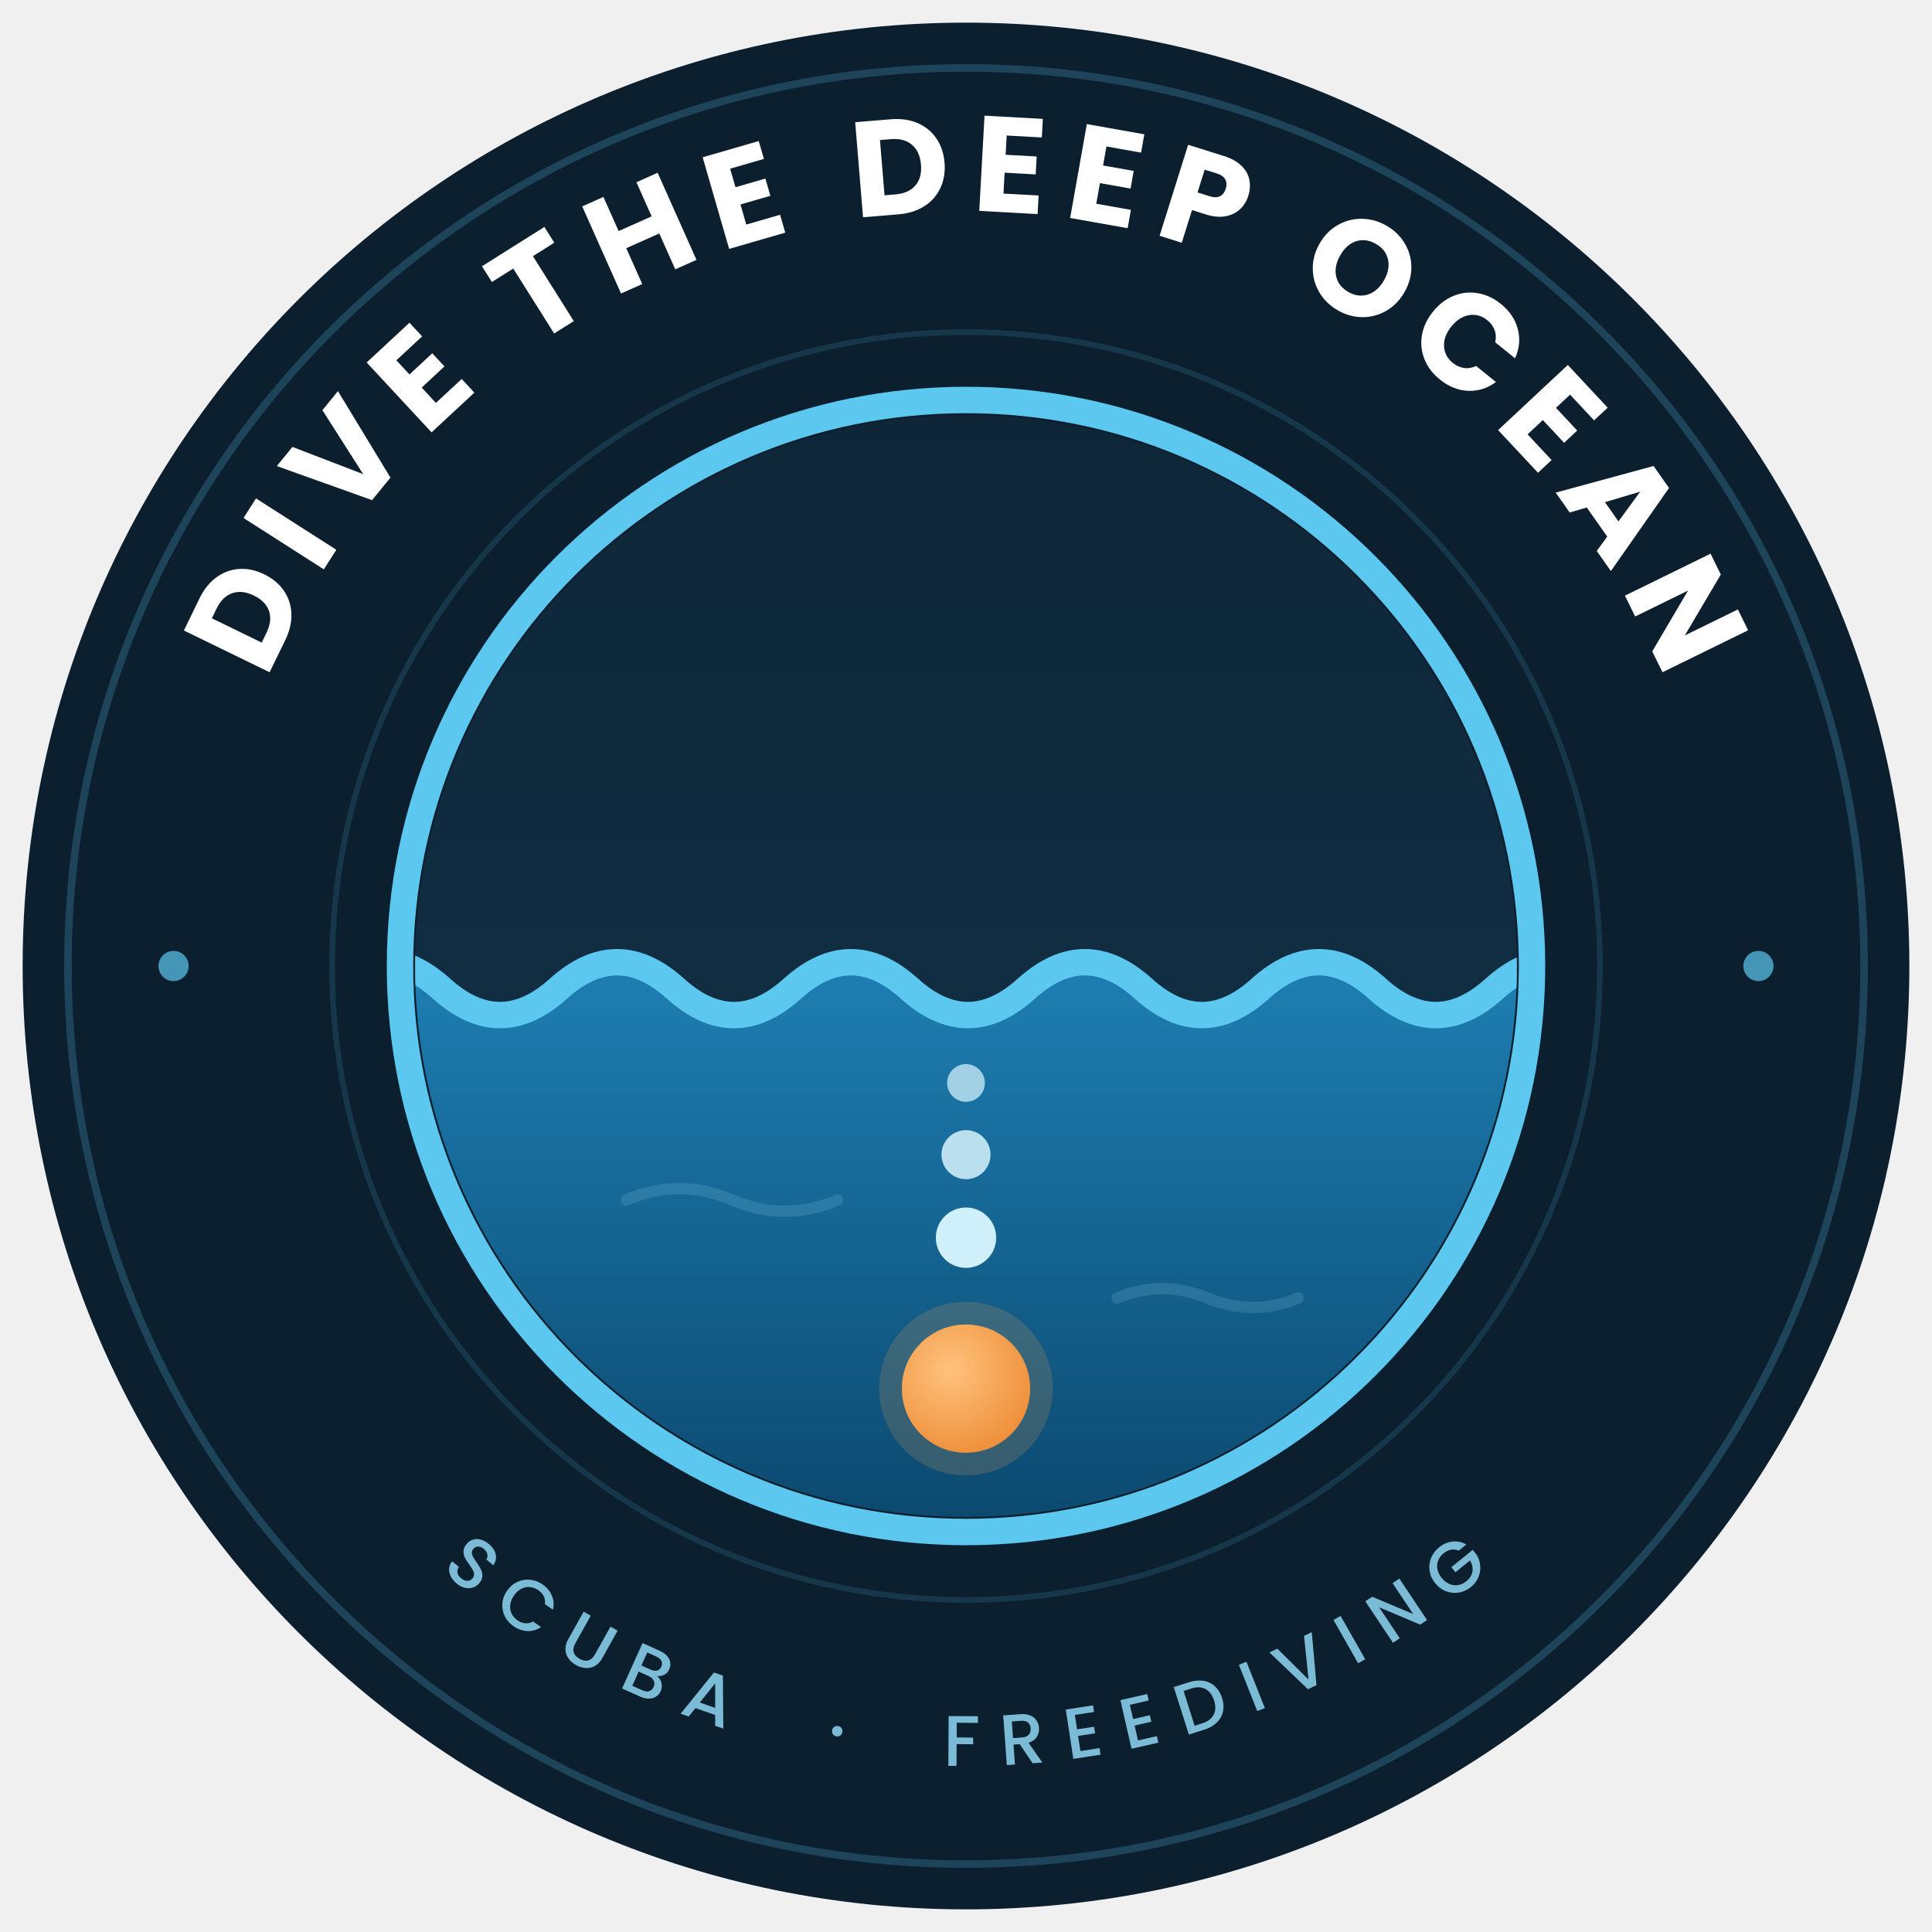
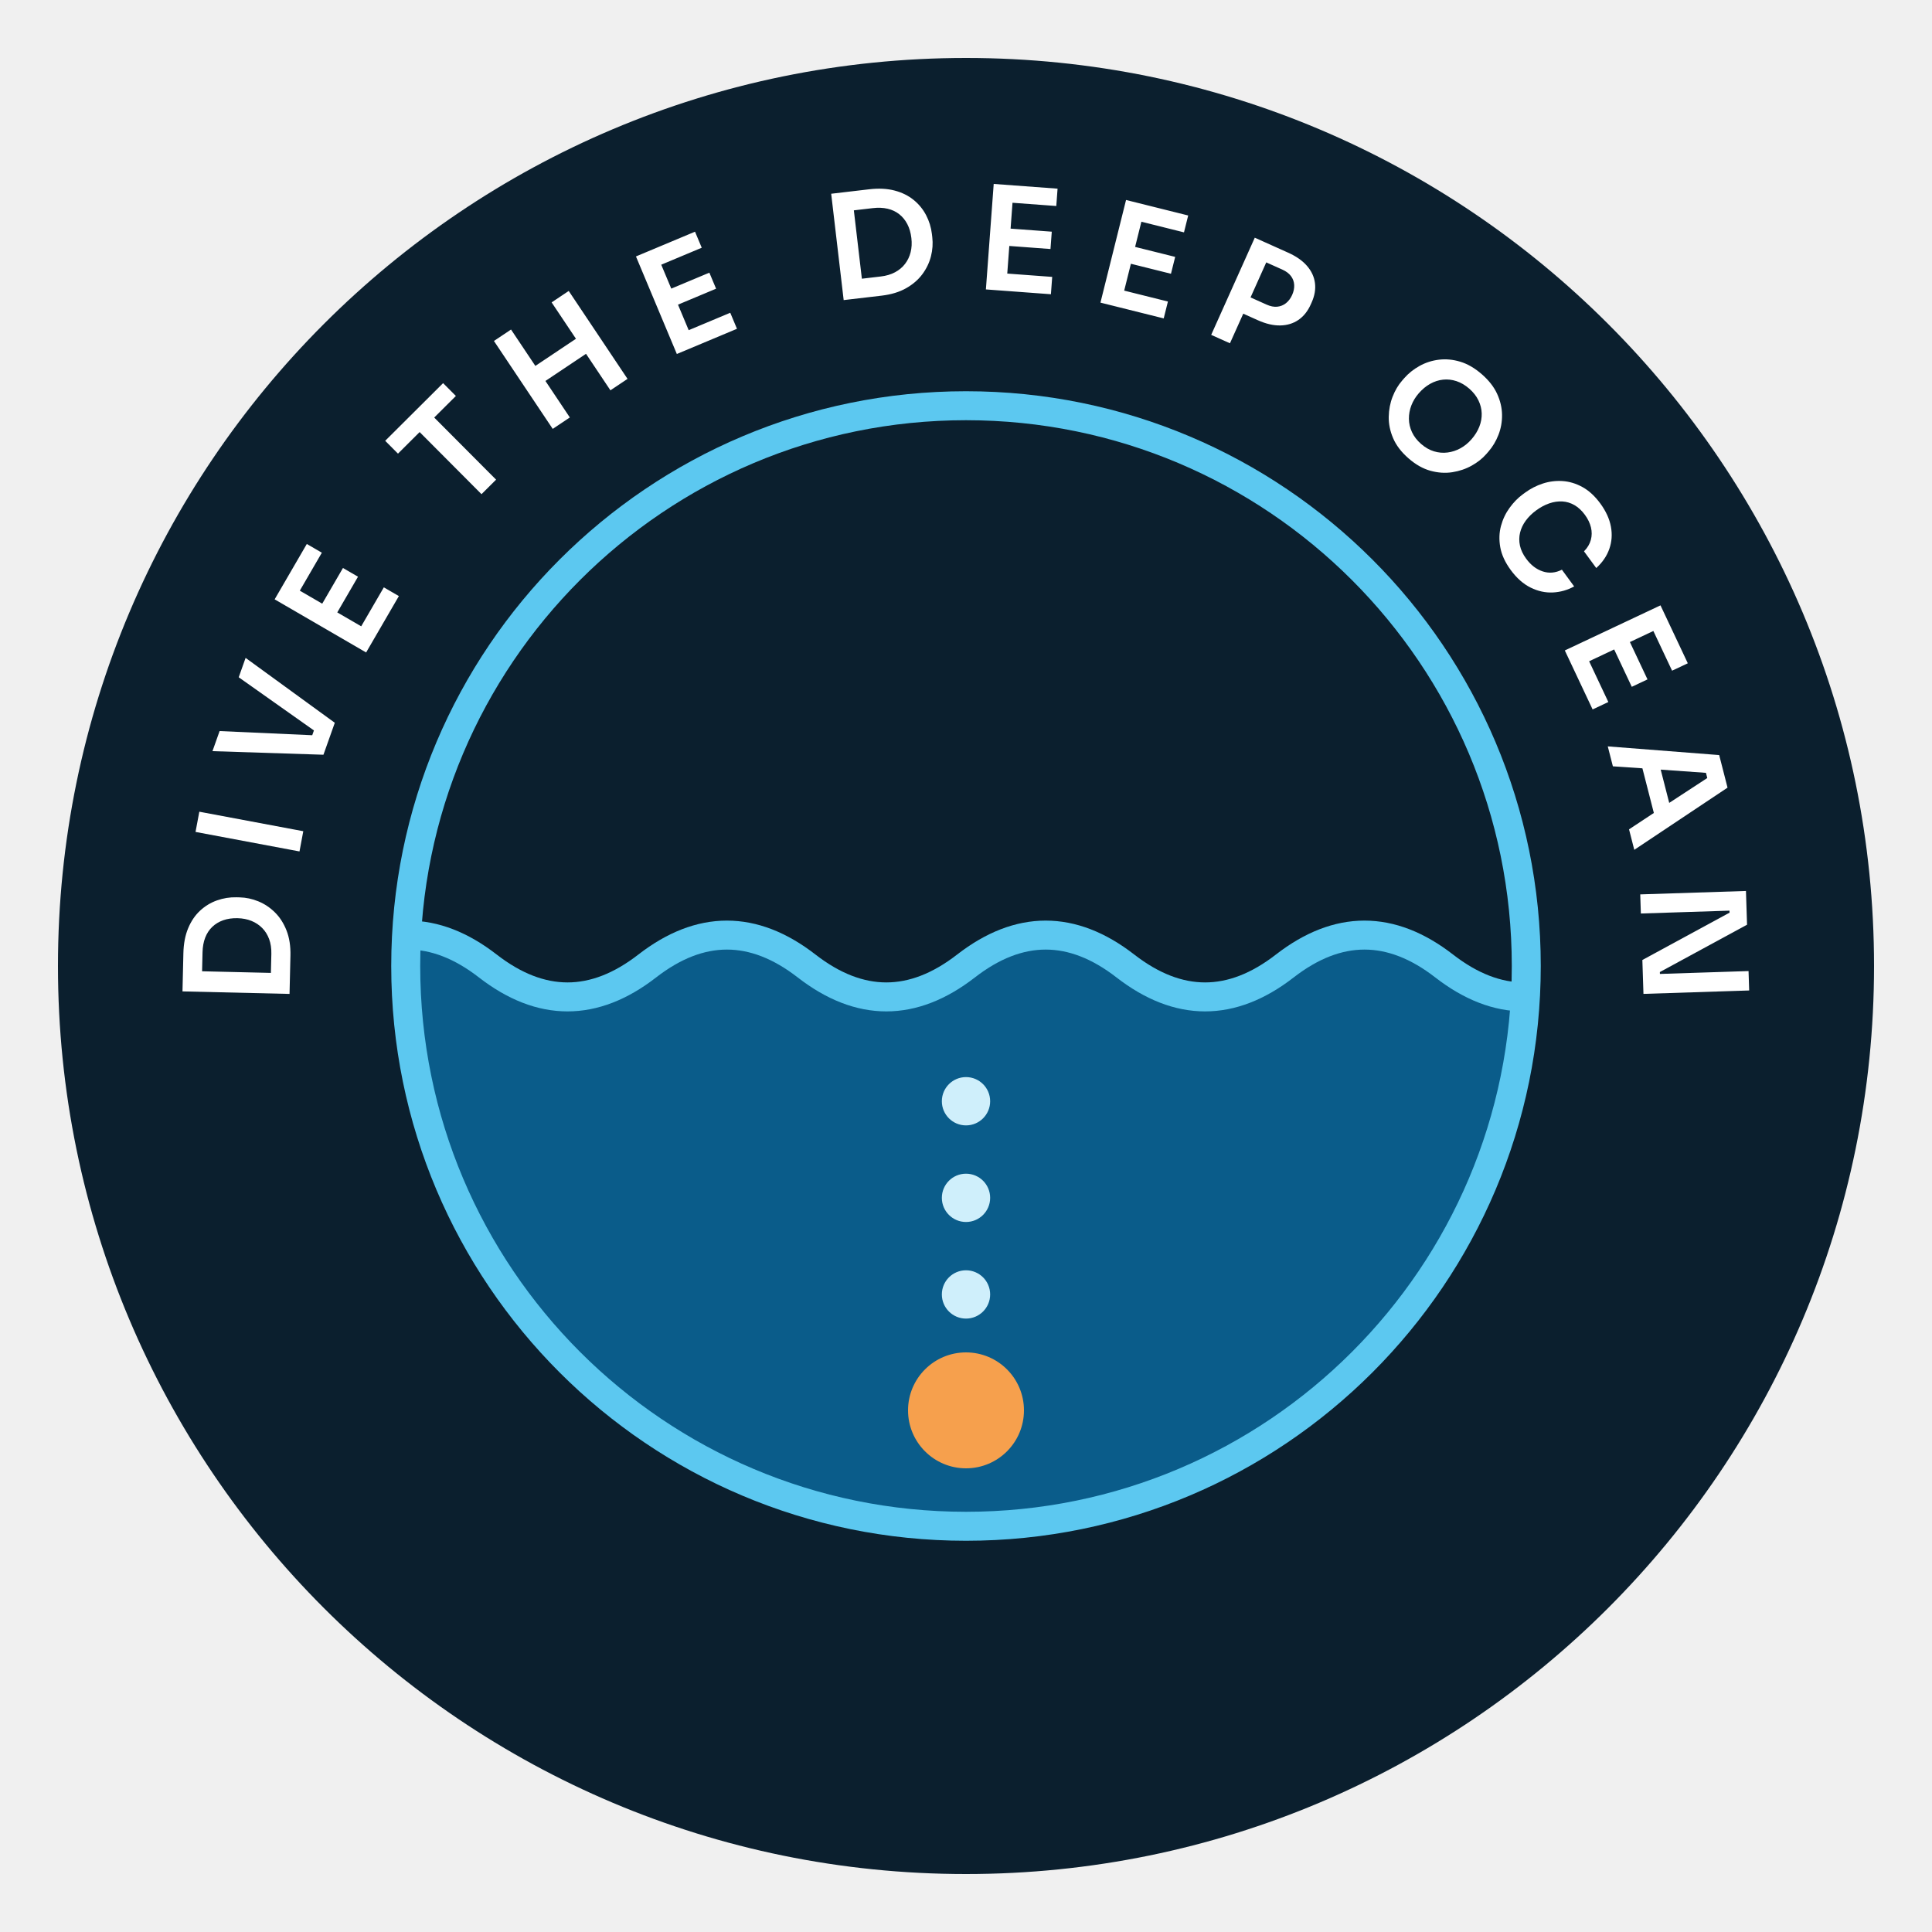
- <svg xmlns="http://www.w3.org/2000/svg" viewBox="0 0 512 512" width="512" height="512" role="img" aria-label="Dive the deep ocean 뱃지">
+ <svg xmlns="http://www.w3.org/2000/svg" viewBox="0 0 200.0 200.0" width="200" height="200" role="img" aria-label="Dive the deep ocean 뱃지">
+   <circle cx="100" cy="100" r="94" fill="#0B1F2E" />
  <defs>
-     <clipPath id="win">
-       <circle cx="256" cy="256" r="146" />
+     <clipPath id="bw">
+       <circle cx="100" cy="100" r="58" />
    </clipPath>
-     <linearGradient id="sea" x1="0" y1="0" x2="0" y2="1">
-       <stop offset="0" stop-color="#1E7FB3" />
-       <stop offset="1" stop-color="#0A4469" />
-     </linearGradient>
-     <linearGradient id="sky" x1="0" y1="0" x2="0" y2="1">
-       <stop offset="0" stop-color="#0E2638" />
-       <stop offset="1" stop-color="#14344B" />
-     </linearGradient>
-     <radialGradient id="dv" cx=".38" cy=".35" r=".7">
-       <stop offset="0" stop-color="#FFC27D" />
-       <stop offset="1" stop-color="#EE8F3A" />
-     </radialGradient>
  </defs>
-   <circle cx="256" cy="256" r="250" fill="#0B1F2E" />
-   <circle cx="256" cy="256" r="238" fill="none" stroke="#5CC8F0" stroke-opacity=".22" stroke-width="2" />
-   <circle cx="256" cy="256" r="168" fill="none" stroke="#5CC8F0" stroke-opacity=".14" stroke-width="1.5" />
-   <g clip-path="url(#win)">
-     <rect x="106" y="106" width="300" height="300" fill="url(#sky)" />
-     <path d="M86.0 262.0 q15.50 -14.00 31.00 0 q15.50 14.00 31.00 0 q15.50 -14.00 31.00 0 q15.50 14.00 31.00 0 q15.50 -14.00 31.00 0 q15.50 14.00 31.00 0 q15.50 -14.00 31.00 0 q15.50 14.00 31.00 0 q15.50 -14.00 31.00 0 q15.50 14.00 31.00 0 q15.50 -14.00 31.00 0 L427.0 416.0 L86.0 416.0 Z" fill="url(#sea)" />
-     <path d="M86.0 262.0 q15.50 -14.00 31.00 0 q15.50 14.00 31.00 0 q15.50 -14.00 31.00 0 q15.50 14.00 31.00 0 q15.50 -14.00 31.00 0 q15.50 14.00 31.00 0 q15.50 -14.00 31.00 0 q15.50 14.00 31.00 0 q15.50 -14.00 31.00 0 q15.50 14.00 31.00 0 q15.50 -14.00 31.00 0" fill="none" stroke="#5CC8F0" stroke-width="7" stroke-linecap="round" stroke-linejoin="round" />
-     <g fill="#5CC8F0" opacity=".16">
-       <path d="M166 318 q14 -6 28 0 t28 0" fill="none" stroke="#9FE0F7" stroke-width="3" stroke-linecap="round" />
-       <path d="M296 344 q12 -5 24 0 t24 0" fill="none" stroke="#9FE0F7" stroke-width="3" stroke-linecap="round" />
-     </g>
-     <circle cx="256" cy="287" r="5" fill="#CFEFFB" opacity=".75" />
-     <circle cx="256" cy="306" r="6.5" fill="#CFEFFB" opacity=".88" />
-     <circle cx="256" cy="328" r="8" fill="#CFEFFB" />
-     <circle cx="256" cy="368" r="23" fill="#F6A04D" opacity=".18" />
-     <circle cx="256" cy="368" r="17" fill="url(#dv)" />
+   <g clip-path="url(#bw)">
+     <path d="M34.00 100.00 q8.250 -6.400 16.500 0 q8.250 6.400 16.500 0 q8.250 -6.400 16.500 0 q8.250 6.400 16.500 0 q8.250 -6.400 16.500 0 q8.250 6.400 16.500 0 q8.250 -6.400 16.500 0 q8.250 6.400 16.500 0 L166.00 170 L34.00 170 Z" fill="#0A5C8A" />
+     <path d="M34.00 100.00 q8.250 -6.400 16.500 0 q8.250 6.400 16.500 0 q8.250 -6.400 16.500 0 q8.250 6.400 16.500 0 q8.250 -6.400 16.500 0 q8.250 6.400 16.500 0 q8.250 -6.400 16.500 0 q8.250 6.400 16.500 0" fill="none" stroke="#5CC8F0" stroke-width="3" stroke-linecap="round" stroke-linejoin="round" />
  </g>
-   <circle cx="256" cy="256" r="150" fill="none" stroke="#5CC8F0" stroke-width="7" />
-   <g fill="#fff">
-     <path transform="translate(76.20 168.40) rotate(-64.02)" d="M11.862 -12.636Q11.862 -8.928 10.224 -6.048Q8.586 -3.168 5.58 -1.584Q2.574 0.0 -1.386 0.0H-10.854V-25.272H-1.386Q2.61 -25.272 5.598 -23.688Q8.586 -22.104 10.224 -19.242Q11.862 -16.38 11.862 -12.636ZM5.598 -12.636Q5.598 -16.128 3.654 -18.072Q1.71 -20.016 -1.782 -20.016H-4.698V-5.328H-1.782Q1.71 -5.328 3.654 -7.236Q5.598 -9.144 5.598 -12.636Z" />
-     <path transform="translate(87.48 148.29) rotate(-57.41)" d="M3.078 -25.272V0.0H-3.078V-25.272Z" />
-     <path transform="translate(101.04 129.56) rotate(-50.79)" d="M12.816 -25.272 3.852 0.0H-3.852L-12.816 -25.272H-6.264L0.0 -6.192L6.3 -25.272Z" />
-     <path transform="translate(119.87 109.47) rotate(-42.89)" d="M-1.35 -20.34V-15.228H6.894V-10.476H-1.35V-4.932H7.974V0.0H-7.506V-25.272H7.974V-20.34Z" />
-     <path transform="translate(149.46 86.74) rotate(-32.19)" d="M9.774 -25.272V-20.34H3.078V0.0H-3.078V-20.34H-9.774V-25.272Z" />
-     <path transform="translate(174.56 73.33) rotate(-24.03)" d="M10.962 -25.272V0.0H4.806V-10.404H-4.77V0.0H-10.926V-25.272H-4.77V-15.372H4.806V-25.272Z" />
-     <path transform="translate(200.44 63.87) rotate(-16.13)" d="M-1.35 -20.34V-15.228H6.894V-10.476H-1.35V-4.932H7.974V0.0H-7.506V-25.272H7.974V-20.34Z" />
-     <path transform="translate(239.53 56.68) rotate(-4.72)" d="M11.862 -12.636Q11.862 -8.928 10.224 -6.048Q8.586 -3.168 5.58 -1.584Q2.574 0.0 -1.386 0.0H-10.854V-25.272H-1.386Q2.61 -25.272 5.598 -23.688Q8.586 -22.104 10.224 -19.242Q11.862 -16.38 11.862 -12.636ZM5.598 -12.636Q5.598 -16.128 3.654 -18.072Q1.71 -20.016 -1.782 -20.016H-4.698V-5.328H-1.782Q1.71 -5.328 3.654 -7.236Q5.598 -9.144 5.598 -12.636Z" />
-     <path transform="translate(267.01 56.30) rotate(3.16)" d="M-1.35 -20.34V-15.228H6.894V-10.476H-1.35V-4.932H7.974V0.0H-7.506V-25.272H7.974V-20.34Z" />
-     <path transform="translate(290.99 59.08) rotate(10.08)" d="M-1.35 -20.34V-15.228H6.894V-10.476H-1.35V-4.932H7.974V0.0H-7.506V-25.272H7.974V-20.34Z" />
-     <path transform="translate(315.89 65.18) rotate(17.42)" d="M0.972 -9.072H-2.844V0.0H-9.0V-25.272H0.972Q3.996 -25.272 6.084 -24.228Q8.172 -23.184 9.216 -21.348Q10.26 -19.512 10.26 -17.136Q10.26 -14.94 9.252 -13.122Q8.244 -11.304 6.156 -10.188Q4.068 -9.072 0.972 -9.072ZM3.996 -17.136Q3.996 -18.648 3.132 -19.476Q2.268 -20.304 0.504 -20.304H-2.844V-13.968H0.504Q2.268 -13.968 3.132 -14.796Q3.996 -15.624 3.996 -17.136Z" />
-     <path transform="translate(354.68 82.04) rotate(29.56)" d="M-12.96 -12.708Q-12.96 -16.416 -11.214 -19.368Q-9.468 -22.32 -6.498 -23.976Q-3.528 -25.632 0.036 -25.632Q3.6 -25.632 6.57 -23.976Q9.54 -22.32 11.25 -19.368Q12.96 -16.416 12.96 -12.708Q12.96 -9.0 11.232 -6.03Q9.504 -3.06 6.552 -1.404Q3.6 0.252 0.036 0.252Q-3.528 0.252 -6.498 -1.404Q-9.468 -3.06 -11.214 -6.03Q-12.96 -9.0 -12.96 -12.708ZM6.696 -12.708Q6.696 -16.056 4.878 -18.054Q3.06 -20.052 0.036 -20.052Q-3.024 -20.052 -4.842 -18.072Q-6.66 -16.092 -6.66 -12.708Q-6.66 -9.36 -4.842 -7.362Q-3.024 -5.364 0.036 -5.364Q3.06 -5.364 4.878 -7.38Q6.696 -9.396 6.696 -12.708Z" />
-     <path transform="translate(381.55 100.32) rotate(38.89)" d="M0.18 -25.56Q4.68 -25.56 7.884 -23.184Q11.088 -20.808 12.168 -16.704H5.4Q4.644 -18.288 3.258 -19.116Q1.872 -19.944 0.108 -19.944Q-2.736 -19.944 -4.5 -17.964Q-6.264 -15.984 -6.264 -12.672Q-6.264 -9.36 -4.5 -7.38Q-2.736 -5.4 0.108 -5.4Q1.872 -5.4 3.258 -6.228Q4.644 -7.056 5.4 -8.64H12.168Q11.088 -4.536 7.884 -2.178Q4.68 0.18 0.18 0.18Q-3.492 0.18 -6.39 -1.458Q-9.288 -3.096 -10.908 -6.012Q-12.528 -8.928 -12.528 -12.672Q-12.528 -16.416 -10.908 -19.35Q-9.288 -22.284 -6.39 -23.922Q-3.492 -25.56 0.18 -25.56Z" />
-     <path transform="translate(402.14 119.46) rotate(46.95)" d="M-1.35 -20.34V-15.228H6.894V-10.476H-1.35V-4.932H7.974V0.0H-7.506V-25.272H7.974V-20.34Z" />
-     <path transform="translate(419.58 140.93) rotate(54.88)" d="M4.698 -4.464H-4.734L-6.246 0.0H-12.69L-3.546 -25.272H3.582L12.726 0.0H6.21ZM3.114 -9.216 -0.018 -18.468 -3.114 -9.216Z" />
-     <path transform="translate(435.60 168.00) rotate(63.90)" d="M11.304 0.0H5.148L-5.148 -15.588V0.0H-11.304V-25.272H-5.148L5.148 -9.612V-25.272H11.304Z" />
-   </g>
-   <g fill="#8FD6F3" opacity="0.85">
-     <path transform="translate(121.08 419.53) rotate(39.52)" d="M-4.636 -3.648H-2.318Q-2.242 -2.793 -1.643 -2.242Q-1.045 -1.691 0.038 -1.691Q1.159 -1.691 1.786 -2.232Q2.413 -2.774 2.413 -3.629Q2.413 -4.294 2.024 -4.712Q1.634 -5.13 1.055 -5.358Q0.475 -5.586 -0.551 -5.852Q-1.843 -6.194 -2.65 -6.546Q-3.458 -6.897 -4.028 -7.638Q-4.598 -8.379 -4.598 -9.614Q-4.598 -10.754 -4.028 -11.609Q-3.458 -12.464 -2.432 -12.92Q-1.406 -13.376 -0.057 -13.376Q1.862 -13.376 3.088 -12.416Q4.313 -11.457 4.446 -9.785H2.052Q1.995 -10.507 1.368 -11.02Q0.741 -11.533 -0.285 -11.533Q-1.216 -11.533 -1.805 -11.058Q-2.394 -10.583 -2.394 -9.69Q-2.394 -9.082 -2.023 -8.692Q-1.653 -8.303 -1.083 -8.075Q-0.513 -7.847 0.475 -7.581Q1.786 -7.22 2.613 -6.859Q3.439 -6.498 4.019 -5.748Q4.598 -4.997 4.598 -3.743Q4.598 -2.736 4.057 -1.843Q3.515 -0.95 2.48 -0.408Q1.444 0.133 0.038 0.133Q-1.292 0.133 -2.356 -0.332Q-3.42 -0.798 -4.028 -1.653Q-4.636 -2.508 -4.636 -3.648Z" />
-     <path transform="translate(136.08 430.82) rotate(34.45)" d="M0.104 -13.376Q2.214 -13.376 3.857 -12.34Q5.5 -11.305 6.241 -9.405H3.638Q3.125 -10.45 2.213 -10.963Q1.301 -11.476 0.104 -11.476Q-1.207 -11.476 -2.232 -10.887Q-3.258 -10.298 -3.838 -9.196Q-4.418 -8.094 -4.418 -6.631Q-4.418 -5.168 -3.838 -4.066Q-3.258 -2.964 -2.232 -2.365Q-1.207 -1.767 0.104 -1.767Q1.301 -1.767 2.213 -2.28Q3.125 -2.793 3.638 -3.838H6.241Q5.5 -1.938 3.857 -0.912Q2.214 0.114 0.104 0.114Q-1.757 0.114 -3.296 -0.75Q-4.835 -1.615 -5.738 -3.154Q-6.64 -4.693 -6.64 -6.631Q-6.64 -8.569 -5.738 -10.108Q-4.835 -11.647 -3.287 -12.511Q-1.739 -13.376 0.104 -13.376Z" />
-     <path transform="translate(152.73 441.15) rotate(29.15)" d="M-2.983 -13.205V-4.788Q-2.983 -3.287 -2.194 -2.527Q-1.406 -1.767 0.0 -1.767Q1.425 -1.767 2.214 -2.527Q3.002 -3.287 3.002 -4.788V-13.205H5.168V-4.826Q5.168 -3.211 4.465 -2.09Q3.762 -0.969 2.584 -0.418Q1.406 0.133 -0.019 0.133Q-1.444 0.133 -2.612 -0.418Q-3.781 -0.969 -4.465 -2.09Q-5.149 -3.211 -5.149 -4.826V-13.205Z" />
-     <path transform="translate(169.02 449.34) rotate(24.22)" d="M5.054 -3.553Q5.054 -2.546 4.532 -1.738Q4.009 -0.931 3.021 -0.465Q2.033 0.0 0.722 0.0H-4.56V-13.205H0.475Q1.824 -13.205 2.793 -12.749Q3.762 -12.293 4.256 -11.523Q4.75 -10.754 4.75 -9.804Q4.75 -8.664 4.142 -7.904Q3.534 -7.144 2.508 -6.783Q3.572 -6.593 4.313 -5.662Q5.054 -4.731 5.054 -3.553ZM-2.394 -7.657H0.285Q1.349 -7.657 1.948 -8.142Q2.546 -8.626 2.546 -9.538Q2.546 -10.431 1.948 -10.934Q1.349 -11.438 0.285 -11.438H-2.394ZM2.888 -3.781Q2.888 -4.75 2.223 -5.32Q1.558 -5.89 0.456 -5.89H-2.394V-1.767H0.532Q1.634 -1.767 2.261 -2.299Q2.888 -2.831 2.888 -3.781Z" />
-     <path transform="translate(186.02 456.12) rotate(19.27)" d="M2.764 -2.698H-2.765L-3.715 0.0H-5.976L-1.245 -13.224H1.263L5.994 0.0H3.715ZM2.157 -4.465 0.01 -10.602 -2.157 -4.465Z" />
-     <path transform="translate(220.77 465.05) rotate(9.57)" d="M-1.33 -6.365Q-1.33 -6.954 -0.931 -7.353Q-0.532 -7.752 0.057 -7.752Q0.627 -7.752 1.026 -7.353Q1.425 -6.954 1.425 -6.365Q1.425 -5.776 1.026 -5.377Q0.627 -4.978 0.057 -4.978Q-0.532 -4.978 -0.931 -5.377Q-1.33 -5.776 -1.33 -6.365Z" />
-     <path transform="translate(254.79 468.00) rotate(0.33)" d="M4.303 -13.205V-11.438H-1.302V-7.543H3.068V-5.776H-1.302V0.0H-3.468V-13.205Z" />
-     <path transform="translate(271.38 467.44) rotate(-4.16)" d="M2.28 0.0 -0.76 -5.282H-2.413V0.0H-4.579V-13.205H-0.019Q1.501 -13.205 2.555 -12.673Q3.61 -12.141 4.132 -11.248Q4.655 -10.355 4.655 -9.253Q4.655 -7.961 3.904 -6.906Q3.154 -5.852 1.596 -5.472L4.864 0.0ZM-2.413 -7.011H-0.019Q1.197 -7.011 1.815 -7.619Q2.432 -8.227 2.432 -9.253Q2.432 -10.279 1.824 -10.858Q1.216 -11.438 -0.019 -11.438H-2.413Z" />
-     <path transform="translate(287.95 465.58) rotate(-8.67)" d="M-1.387 -11.457V-7.581H3.173V-5.814H-1.387V-1.767H3.743V0.0H-3.553V-13.224H3.743V-11.457Z" />
-     <path transform="translate(303.33 462.65) rotate(-12.90)" d="M-1.387 -11.457V-7.581H3.173V-5.814H-1.387V-1.767H3.743V0.0H-3.553V-13.224H3.743V-11.457Z" />
-     <path transform="translate(320.12 458.07) rotate(-17.61)" d="M6.014 -6.555Q6.014 -4.541 5.149 -3.059Q4.284 -1.577 2.698 -0.788Q1.111 0.0 -0.998 0.0H-5.311V-13.205H-0.998Q1.111 -13.205 2.698 -12.398Q4.284 -11.59 5.149 -10.079Q6.014 -8.569 6.014 -6.555ZM3.79 -6.555Q3.79 -8.854 2.555 -10.146Q1.32 -11.438 -0.998 -11.438H-3.145V-1.767H-0.998Q1.32 -1.767 2.555 -3.021Q3.79 -4.275 3.79 -6.555Z" />
-     <path transform="translate(334.19 453.05) rotate(-21.64)" d="M1.083 -13.205V0.0H-1.083V-13.205Z" />
-     <path transform="translate(347.75 447.12) rotate(-25.64)" d="M6.213 -13.205 1.254 0.0H-1.254L-6.232 -13.205H-3.914L0.0 -2.223L3.933 -13.205Z" />
-     <path transform="translate(360.86 440.25) rotate(-29.64)" d="M1.083 -13.205V0.0H-1.083V-13.205Z" />
-     <path transform="translate(373.67 432.35) rotate(-33.71)" d="M5.424 0.0H3.259L-3.259 -9.861V0.0H-5.425V-13.224H-3.259L3.259 -3.382V-13.224H5.424Z" />
-     <path transform="translate(389.68 420.54) rotate(-39.09)" d="M3.638 -9.405Q3.125 -10.393 2.213 -10.896Q1.301 -11.4 0.104 -11.4Q-1.207 -11.4 -2.232 -10.811Q-3.258 -10.222 -3.838 -9.139Q-4.418 -8.056 -4.418 -6.631Q-4.418 -5.206 -3.838 -4.114Q-3.258 -3.021 -2.232 -2.432Q-1.207 -1.843 0.104 -1.843Q1.872 -1.843 2.974 -2.831Q4.076 -3.819 4.323 -5.51H-0.636V-7.239H6.641V-5.548Q6.432 -4.009 5.548 -2.717Q4.664 -1.425 3.249 -0.655Q1.833 0.114 0.104 0.114Q-1.757 0.114 -3.296 -0.75Q-4.835 -1.615 -5.738 -3.154Q-6.64 -4.693 -6.64 -6.631Q-6.64 -8.569 -5.738 -10.108Q-4.835 -11.647 -3.287 -12.511Q-1.739 -13.376 0.104 -13.376Q2.214 -13.376 3.857 -12.34Q5.5 -11.305 6.241 -9.405Z" />
-   </g>
-   <circle cx="46" cy="256" r="4" fill="#5CC8F0" opacity=".7" />
-   <circle cx="466" cy="256" r="4" fill="#5CC8F0" opacity=".7" />
+   <circle cx="100" cy="100" r="58" fill="none" stroke="#5CC8F0" stroke-width="3" />
+   <circle cx="100" cy="114" r="2.5" fill="#CFEFFB" />
+   <circle cx="100" cy="124" r="2.5" fill="#CFEFFB" />
+   <circle cx="100" cy="134" r="2.5" fill="#CFEFFB" />
+   <circle cx="100" cy="146" r="6" fill="#F6A04D" />
+   <path d="M29.973 102.89 18.891 102.629 18.984 98.67Q19.019 97.185 19.48 96.086Q19.941 94.986 20.715 94.269Q21.49 93.552 22.466 93.208Q23.442 92.863 24.477 92.887L24.806 92.895Q25.796 92.918 26.747 93.308Q27.698 93.698 28.461 94.452Q29.223 95.205 29.662 96.325Q30.101 97.446 30.066 98.931ZM20.92 100.546 28.043 100.714 28.09 98.749Q28.11 97.894 27.863 97.221Q27.616 96.547 27.147 96.071Q26.678 95.595 26.032 95.332Q25.385 95.069 24.591 95.051Q23.766 95.031 23.108 95.263Q22.45 95.495 21.974 95.949Q21.498 96.403 21.242 97.065Q20.987 97.727 20.966 98.581Z M31.004 88.14 20.241 86.121 20.634 84.028 31.396 86.047Z M33.483 78.13 21.995 77.758 22.733 75.68 32.323 76.11 32.498 75.615 24.712 70.111 25.425 68.104 34.658 74.822Z M37.901 67.543 28.432 62.044 31.762 56.311 33.318 57.215 31.036 61.145 33.357 62.493 35.504 58.797 37.061 59.701 34.914 63.397 37.392 64.836 39.734 60.802 41.291 61.706Z  M49.846 51.157 43.441 44.727 41.199 46.961 39.876 45.632 45.87 39.662 47.193 40.99 44.95 43.224 51.355 49.654Z M63.191 40.406 60.665 36.627 56.463 39.437 58.989 43.215 57.218 44.399 51.132 35.297 52.902 34.113 55.42 37.879 59.623 35.069 57.104 31.303 58.875 30.119 64.962 39.222Z M70.066 36.646 65.834 26.547 71.948 23.985 72.644 25.645 68.452 27.402 69.49 29.878 73.433 28.226 74.129 29.886 70.186 31.538 71.293 34.18 75.596 32.377 76.291 34.037Z  M87.337 31.066 86.044 20.057 89.977 19.595Q91.452 19.422 92.605 19.725Q93.758 20.027 94.576 20.694Q95.395 21.36 95.872 22.278Q96.35 23.197 96.471 24.224L96.509 24.552Q96.625 25.535 96.372 26.532Q96.119 27.528 95.48 28.388Q94.841 29.249 93.793 29.84Q92.744 30.431 91.27 30.605ZM88.39 21.775 89.221 28.852 91.173 28.622Q92.022 28.523 92.654 28.184Q93.287 27.846 93.692 27.315Q94.098 26.784 94.268 26.107Q94.438 25.43 94.345 24.64Q94.249 23.821 93.927 23.202Q93.605 22.583 93.089 22.175Q92.573 21.767 91.882 21.607Q91.191 21.446 90.342 21.546Z M102.059 29.961 102.868 19.041 109.479 19.53 109.347 21.325 104.814 20.99 104.616 23.667 108.879 23.983 108.746 25.778 104.483 25.462 104.271 28.32 108.923 28.664 108.79 30.459Z M113.918 31.327 116.568 20.702 123.001 22.307 122.566 24.054 118.156 22.953 117.506 25.559 121.654 26.593 121.218 28.34 117.07 27.305 116.376 30.085 120.903 31.214 120.467 32.961Z M125.382 34.665 129.895 24.606 133.343 26.154Q134.603 26.718 135.301 27.525Q136 28.332 136.124 29.3Q136.249 30.268 135.782 31.308L135.684 31.527Q135.217 32.567 134.411 33.118Q133.605 33.669 132.535 33.69Q131.465 33.712 130.206 33.147L128.701 32.472L127.325 35.537ZM131.083 27.162 129.456 30.788 131.125 31.537Q131.714 31.801 132.222 31.75Q132.73 31.698 133.126 31.383Q133.523 31.067 133.762 30.534Q134.002 30 133.974 29.494Q133.946 28.988 133.643 28.582Q133.341 28.175 132.753 27.911Z  M145.812 47.45Q144.692 46.474 144.217 45.364Q143.742 44.254 143.762 43.147Q143.782 42.04 144.162 41.068Q144.541 40.095 145.143 39.406L145.359 39.157Q146.02 38.399 146.947 37.884Q147.873 37.368 148.954 37.236Q150.035 37.103 151.169 37.445Q152.304 37.787 153.4 38.743Q154.486 39.689 154.98 40.766Q155.474 41.844 155.49 42.932Q155.506 44.021 155.122 45.009Q154.738 45.998 154.078 46.755L153.861 47.004Q153.26 47.694 152.348 48.203Q151.437 48.712 150.343 48.883Q149.249 49.054 148.085 48.735Q146.92 48.416 145.812 47.45ZM147.113 45.958Q147.746 46.51 148.446 46.722Q149.146 46.934 149.852 46.843Q150.559 46.752 151.194 46.401Q151.829 46.049 152.331 45.472Q152.873 44.85 153.14 44.167Q153.407 43.484 153.386 42.79Q153.365 42.095 153.043 41.436Q152.721 40.778 152.1 40.236Q151.466 39.684 150.77 39.455Q150.074 39.227 149.383 39.301Q148.691 39.375 148.052 39.732Q147.412 40.09 146.87 40.712Q146.367 41.288 146.105 41.965Q145.843 42.643 145.85 43.354Q145.856 44.066 146.168 44.736Q146.479 45.406 147.113 45.958Z M156.391 59.008Q155.513 57.811 155.306 56.642Q155.1 55.472 155.383 54.437Q155.665 53.402 156.277 52.563Q156.889 51.723 157.627 51.182L157.893 50.987Q158.716 50.384 159.705 50.058Q160.694 49.733 161.746 49.798Q162.799 49.864 163.808 50.416Q164.818 50.968 165.661 52.117Q166.539 53.315 166.761 54.519Q166.984 55.723 166.594 56.827Q166.204 57.932 165.244 58.803L163.975 57.074Q164.509 56.533 164.682 55.895Q164.856 55.256 164.695 54.593Q164.534 53.929 164.064 53.288Q163.585 52.635 162.989 52.291Q162.392 51.947 161.733 51.91Q161.073 51.873 160.388 52.106Q159.703 52.338 159.025 52.835Q158.372 53.314 157.944 53.898Q157.517 54.481 157.357 55.138Q157.197 55.795 157.344 56.477Q157.491 57.16 157.988 57.837Q158.715 58.829 159.706 59.153Q160.697 59.478 161.687 58.975L162.955 60.705Q161.923 61.276 160.755 61.332Q159.588 61.389 158.451 60.828Q157.314 60.266 156.391 59.008Z M161.989 67.334 171.894 62.666 174.721 68.663 173.093 69.43 171.155 65.319 168.726 66.464 170.549 70.331 168.921 71.098 167.098 67.231 164.506 68.453 166.495 72.673 164.867 73.44Z M166.436 77.266 177.97 78.165 178.834 81.536 169.181 87.975 168.637 85.853 171.206 84.157 170.022 79.537 166.965 79.329ZM172.797 83.115 176.737 80.541 176.599 80.004 171.915 79.671Z M169.797 92.587 180.741 92.233 180.854 95.727 171.828 100.626 171.834 100.821 181.009 100.524 181.074 102.533 170.13 102.887 170.017 99.379 179.043 94.479 179.036 94.27 169.861 94.566Z" fill="#FFFFFF" />
</svg>
